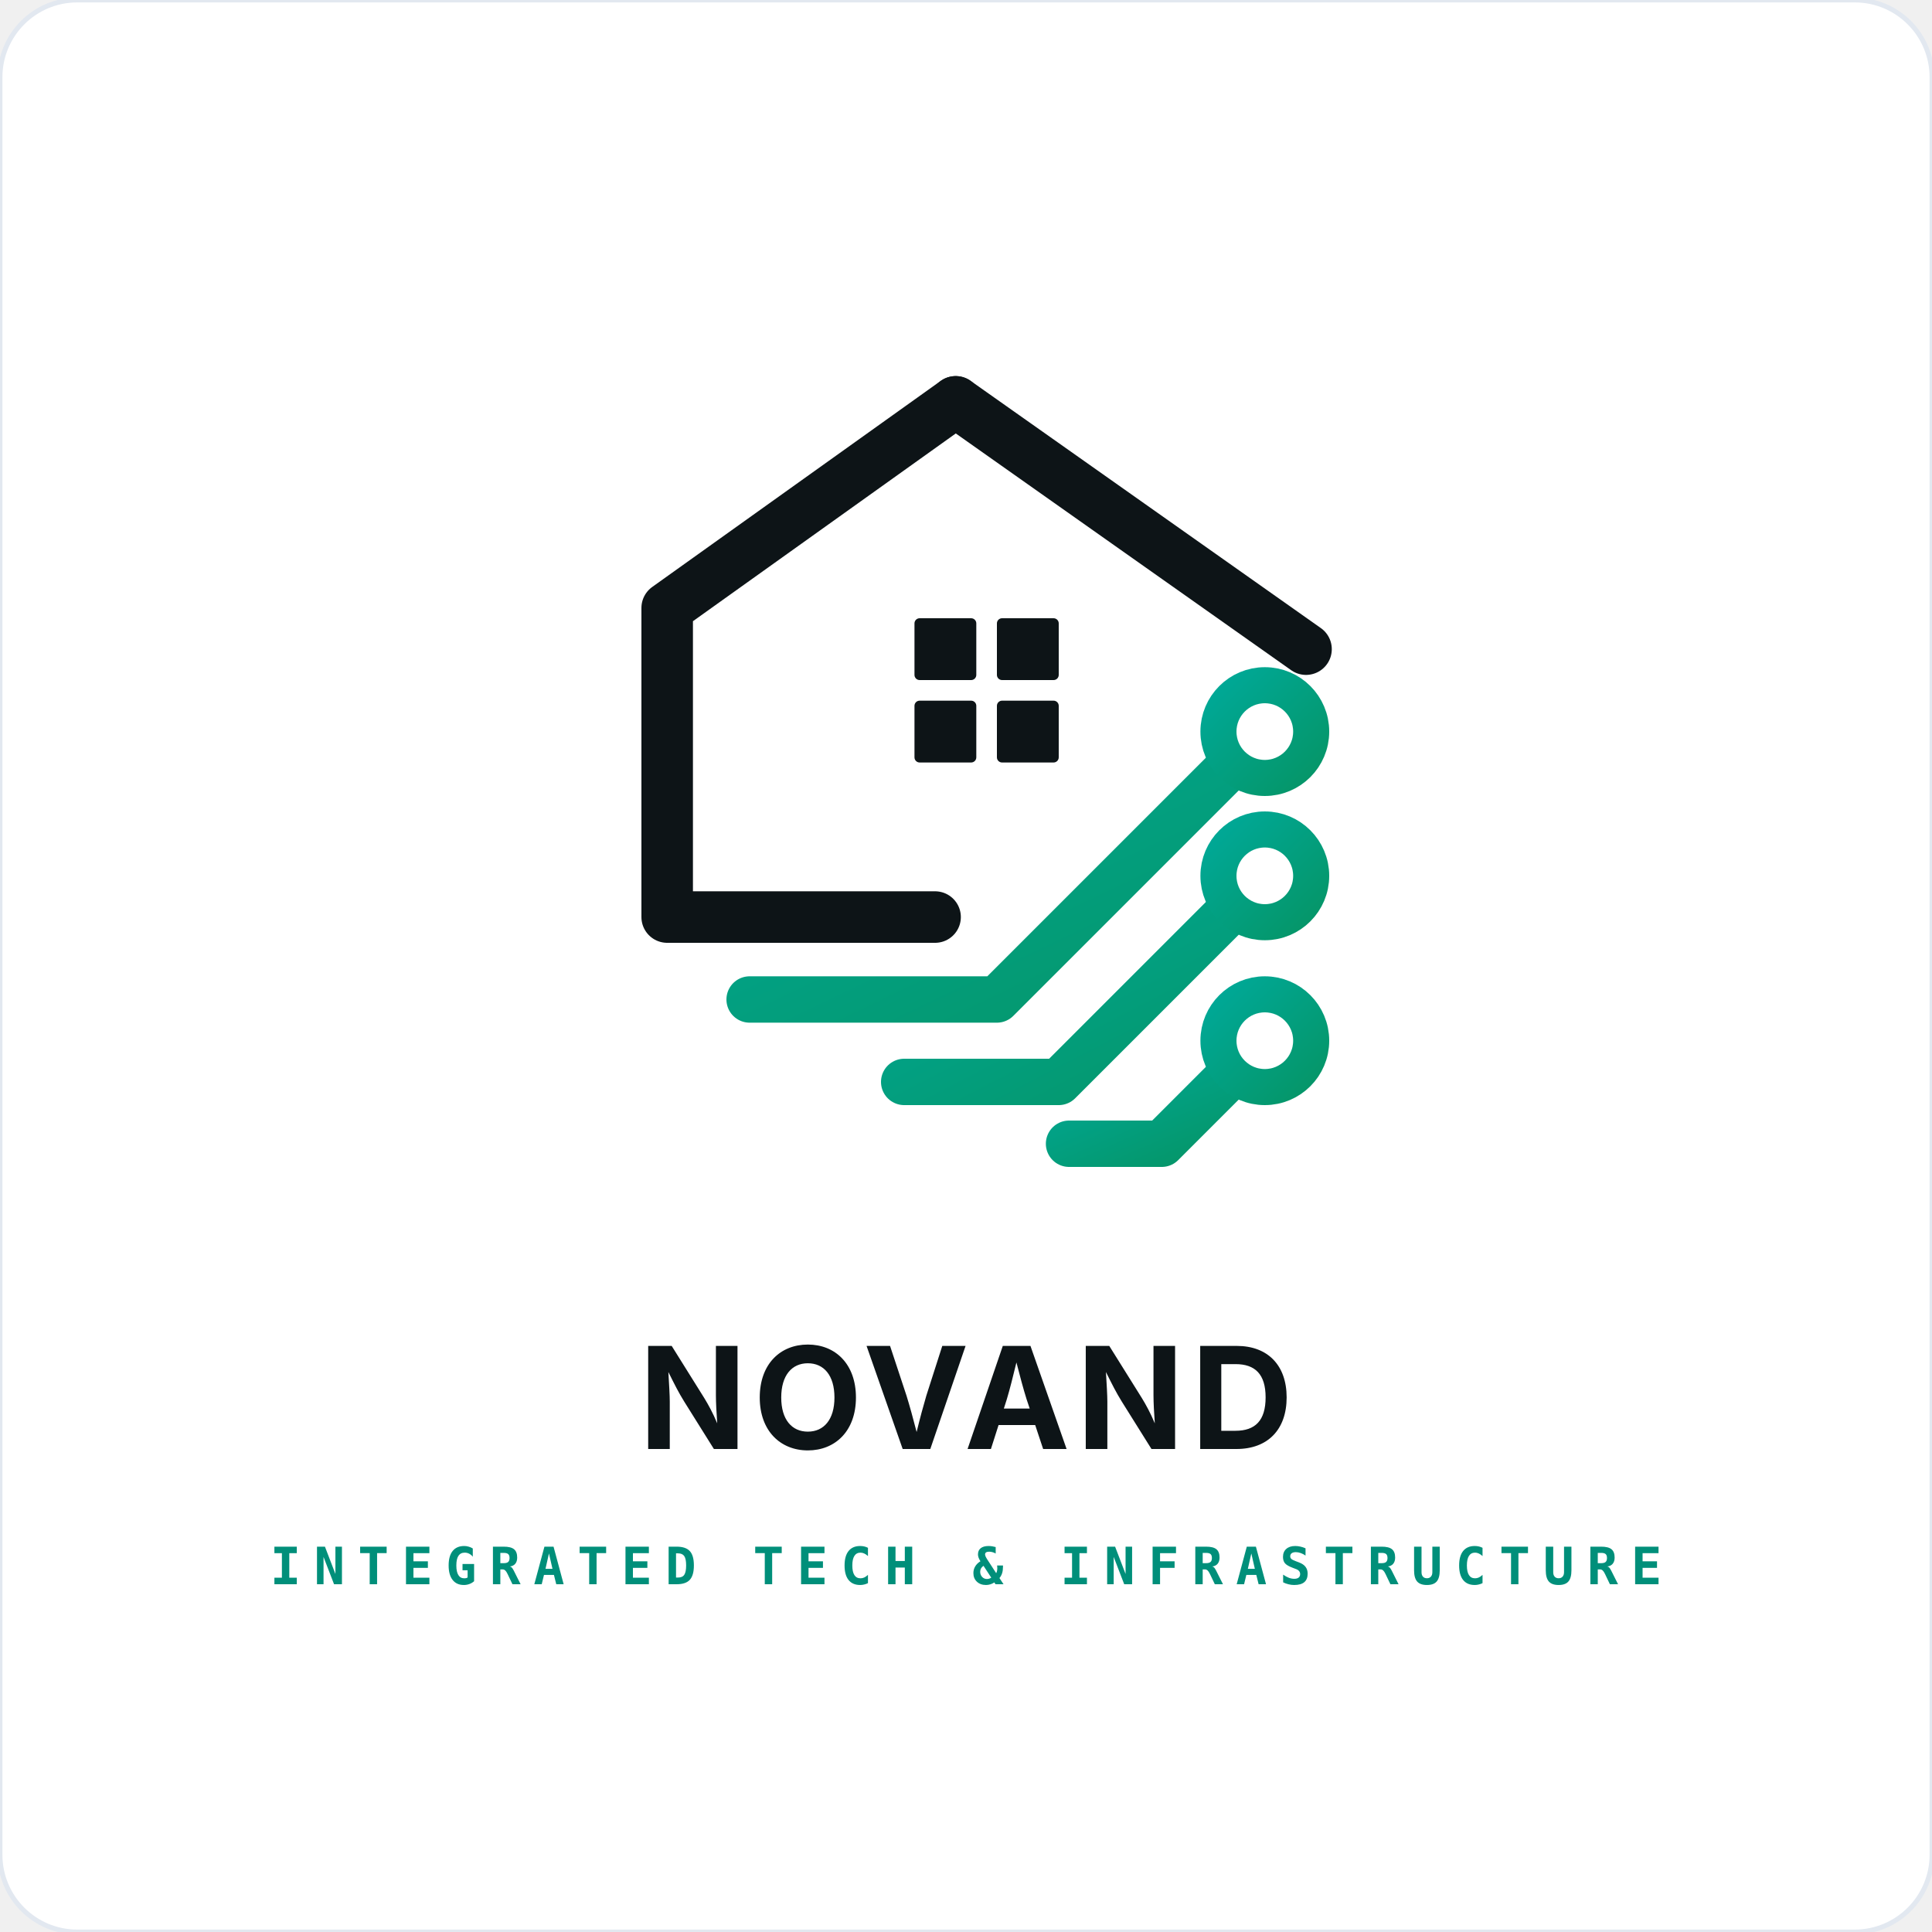
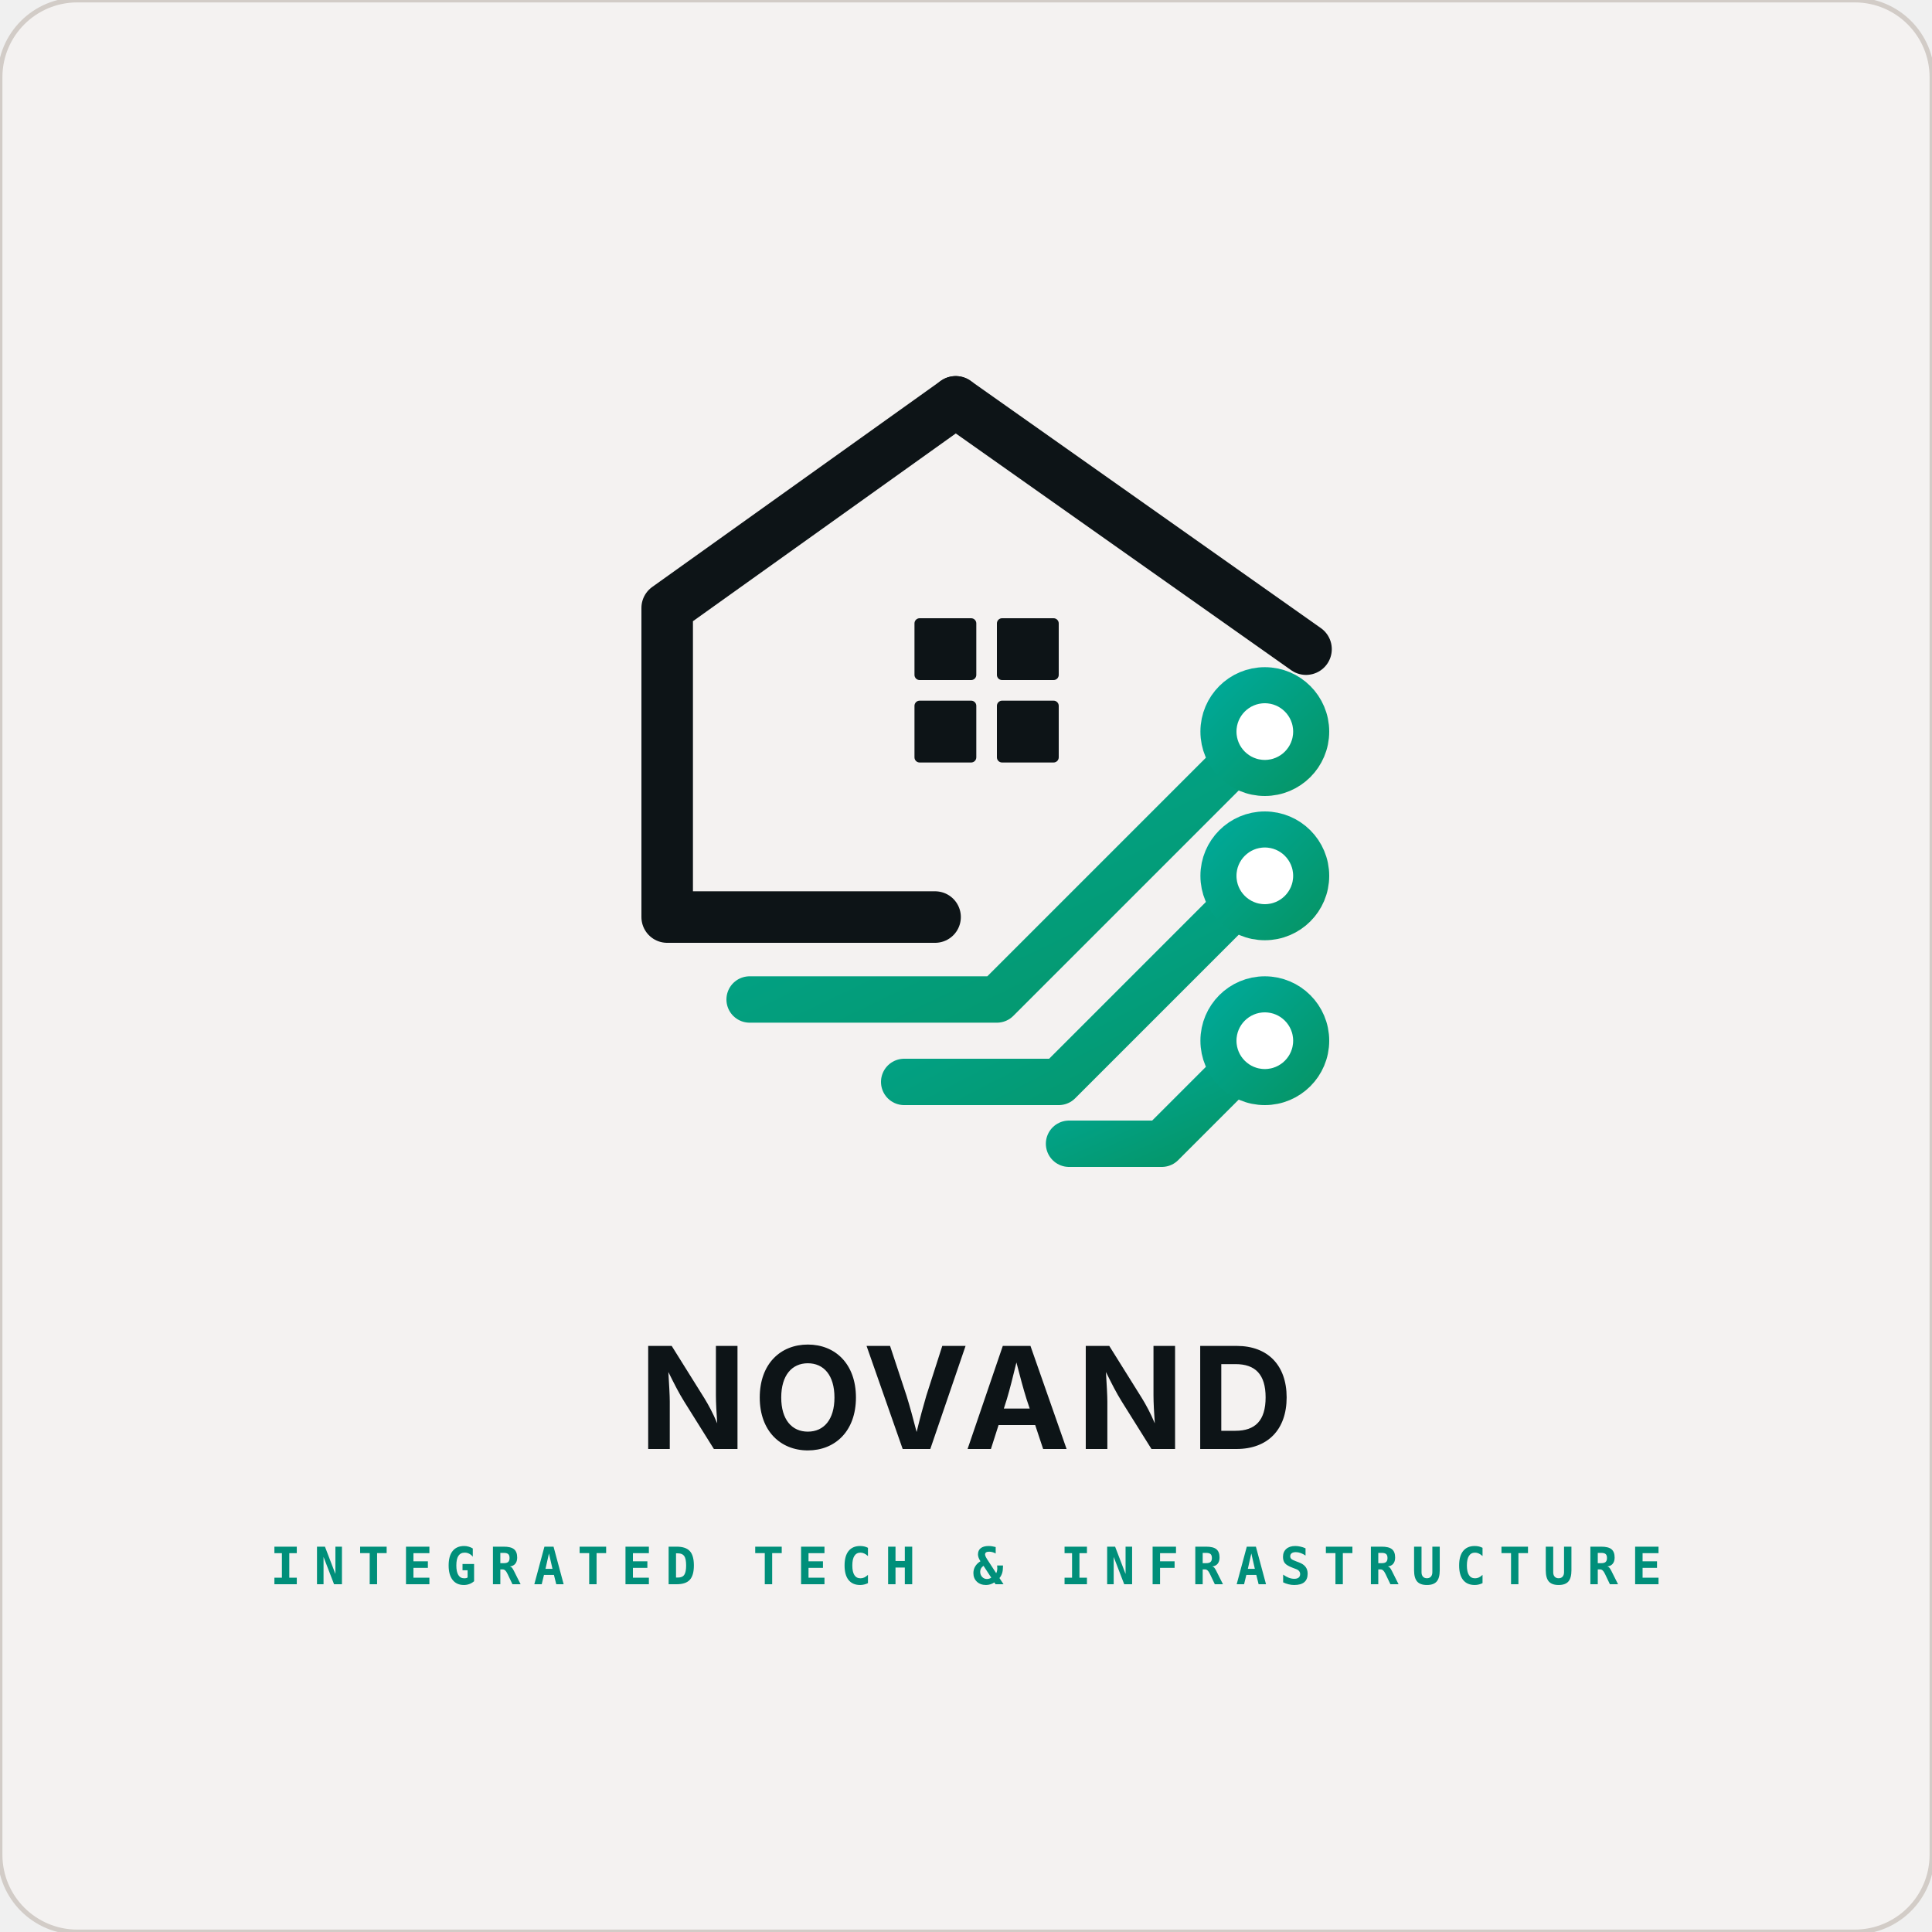
<svg xmlns="http://www.w3.org/2000/svg" width="600" height="600" viewBox="0 0 600 600" fill="none">
  <defs>
    <linearGradient id="circ-grad-stack-light" x1="0%" y1="0%" x2="100%" y2="100%">
      <stop offset="0%" stop-color="#00a896" />
      <stop offset="100%" stop-color="#059669" />
    </linearGradient>
  </defs>
-   <rect width="600" height="600" rx="24" fill="#ffffff" stroke="#e2e8f0" stroke-width="1.5" />
+   <rect width="600" height="600" rx="24" fill="#f4f2f1" stroke="#d2ccc7" stroke-width="1.5" />
  <g transform="translate(136.8, 67.2) scale(3.2)">
    <path d="M50 18 L22 38 V68 H48" stroke="#0d1417" stroke-width="5" stroke-linecap="round" stroke-linejoin="round" />
    <path d="M50 18 L84 42" stroke="#0d1417" stroke-width="5" stroke-linecap="round" />
    <rect x="46" y="39" width="6" height="6" fill="#0d1417" rx="0.5" />
    <rect x="54" y="39" width="6" height="6" fill="#0d1417" rx="0.5" />
    <rect x="46" y="47" width="6" height="6" fill="#0d1417" rx="0.5" />
    <rect x="54" y="47" width="6" height="6" fill="#0d1417" rx="0.5" />
    <path d="M30 76 H54 L76 54" stroke="url(#circ-grad-stack-light)" stroke-width="4.5" stroke-linecap="round" stroke-linejoin="round" />
    <circle cx="80" cy="50" r="4.5" stroke="url(#circ-grad-stack-light)" stroke-width="3.5" fill="#ffffff" />
    <path d="M45 84 H60 L76 68" stroke="url(#circ-grad-stack-light)" stroke-width="4.5" stroke-linecap="round" stroke-linejoin="round" />
    <circle cx="80" cy="64" r="4.5" stroke="url(#circ-grad-stack-light)" stroke-width="3.5" fill="#ffffff" />
    <path d="M61 90 H70 L77 83" stroke="url(#circ-grad-stack-light)" stroke-width="4.5" stroke-linecap="round" stroke-linejoin="round" />
    <circle cx="80" cy="80" r="4.5" stroke="url(#circ-grad-stack-light)" stroke-width="3.5" fill="#ffffff" />
  </g>
  <text x="300" y="450" fill="#0d1417" font-family="'Space Grotesk', -apple-system, sans-serif" font-size="44" font-weight="700" letter-spacing="2" text-anchor="middle">NOVAND</text>
  <text x="300" y="492" fill="#008f7a" font-family="'Space Grotesk', monospace, sans-serif" font-size="16" font-weight="600" letter-spacing="4" text-anchor="middle">INTEGRATED TECH &amp; INFRASTRUCTURE</text>
</svg>
